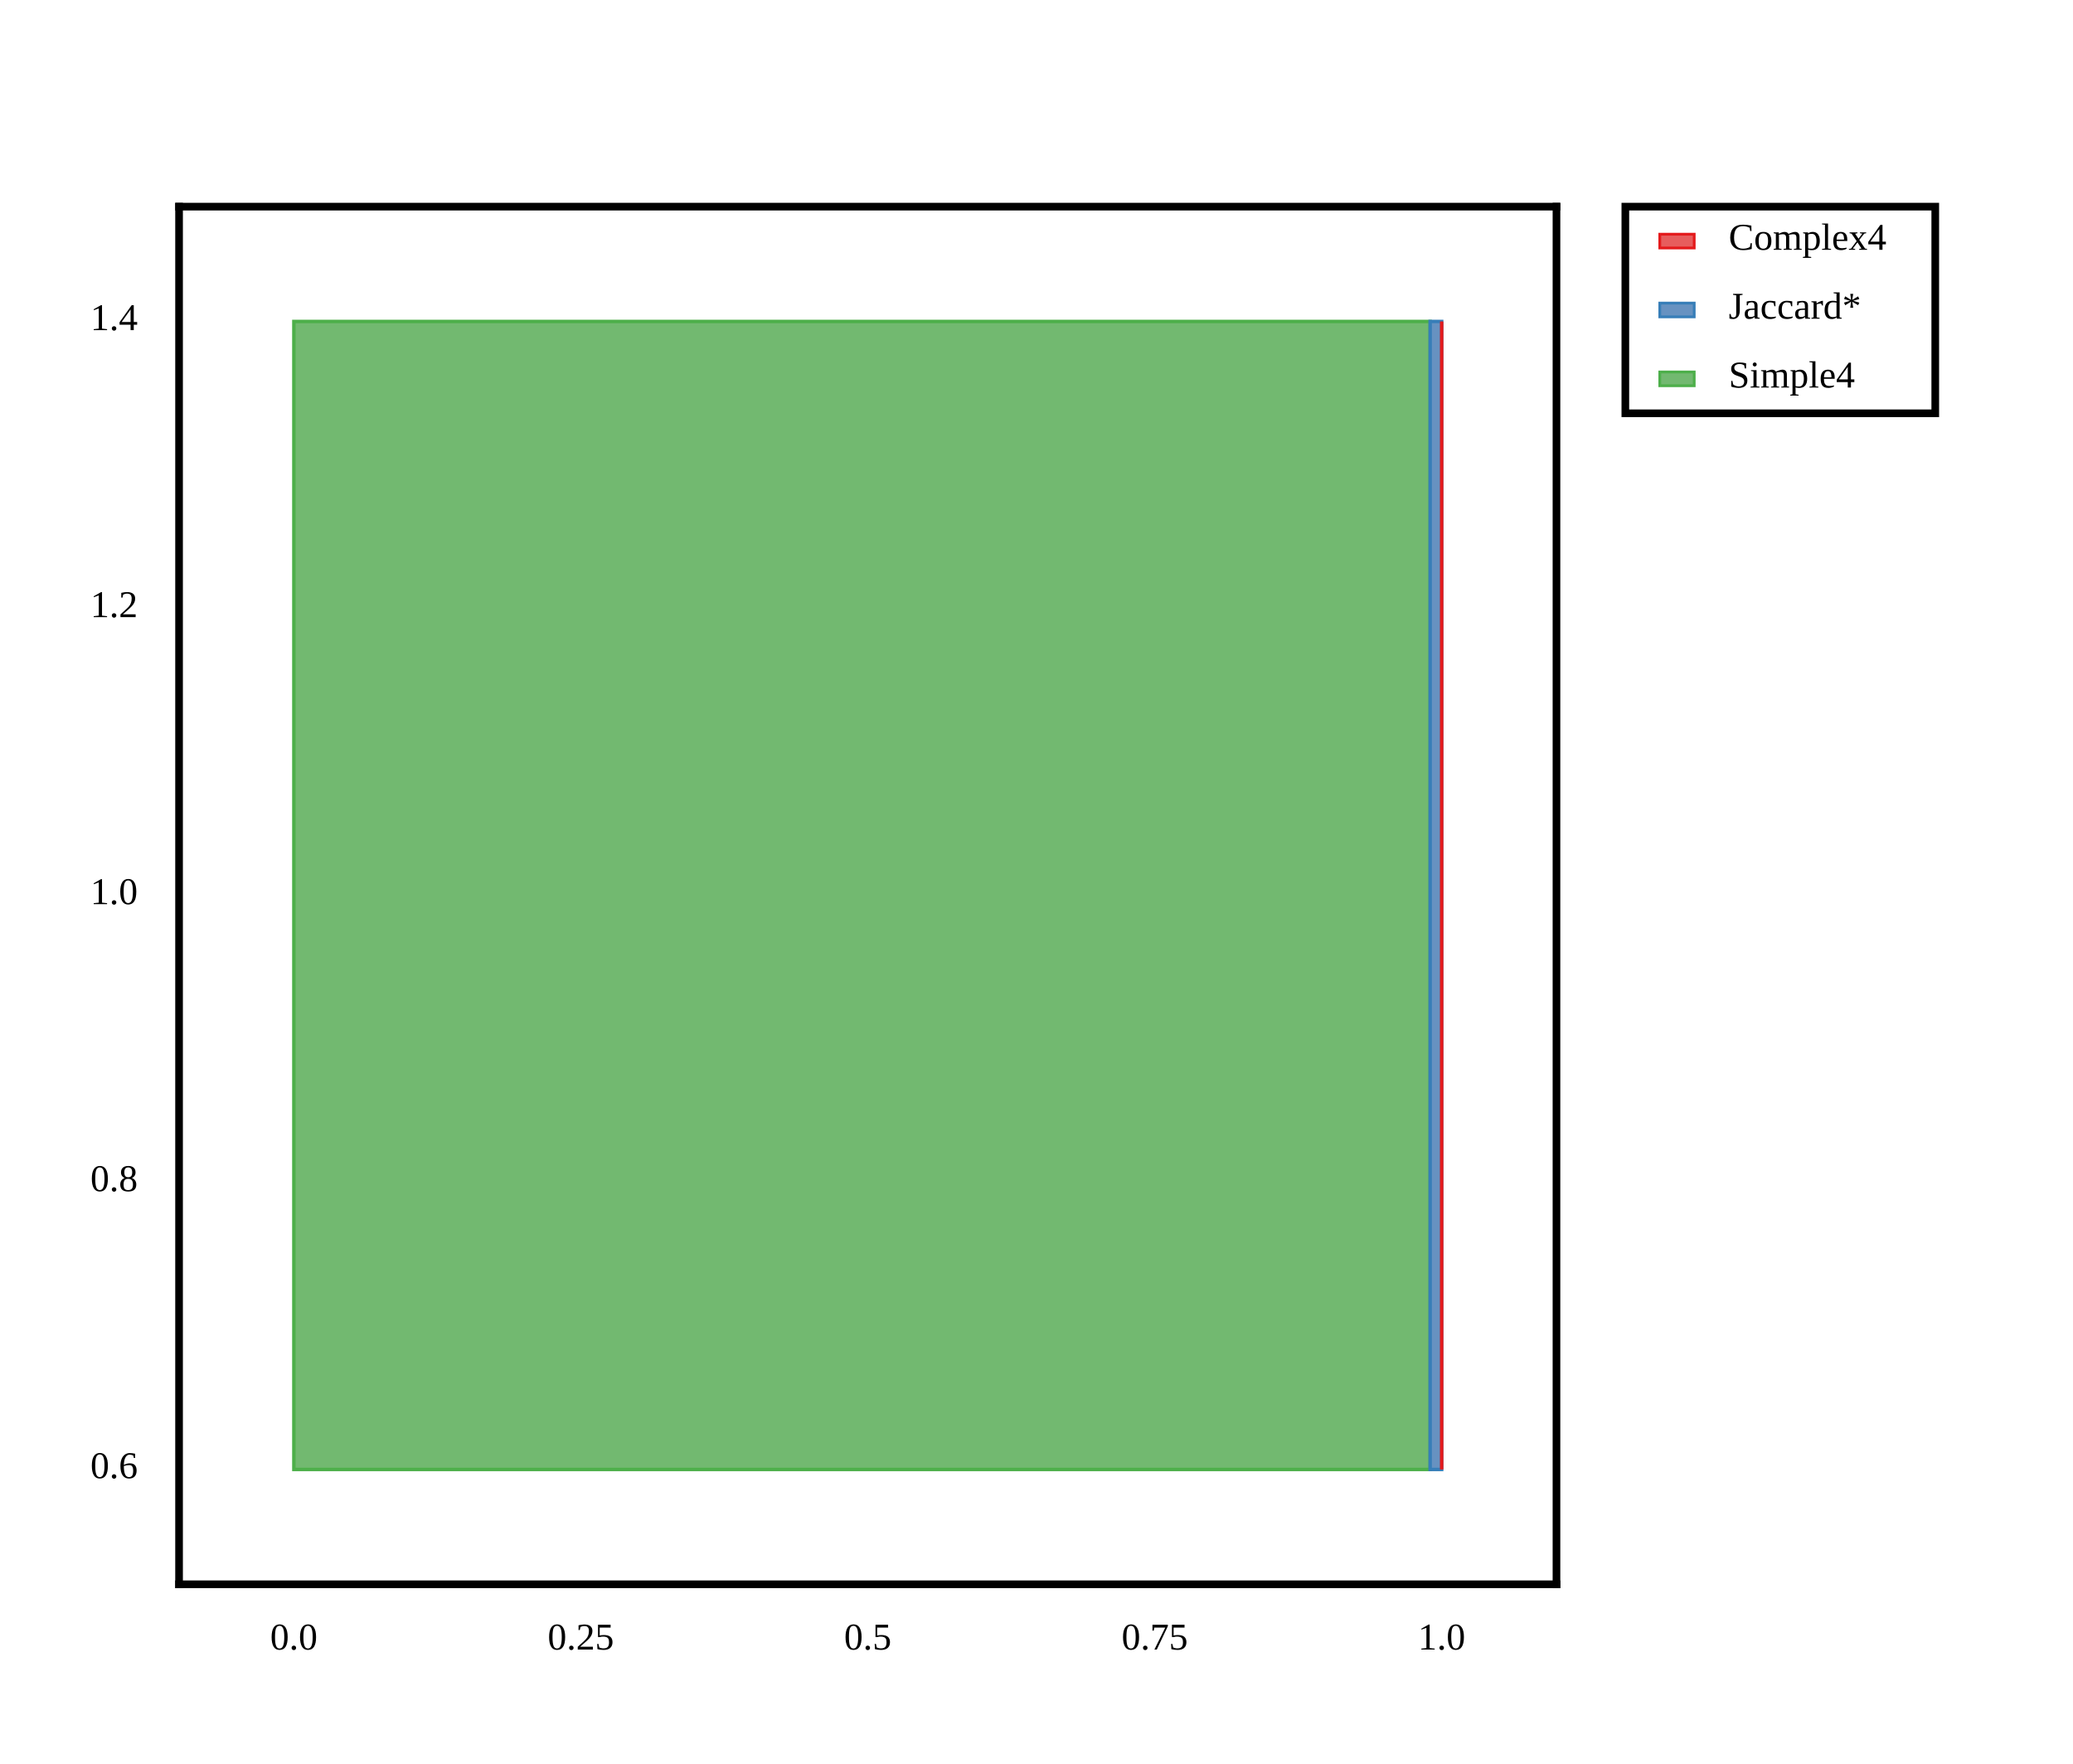
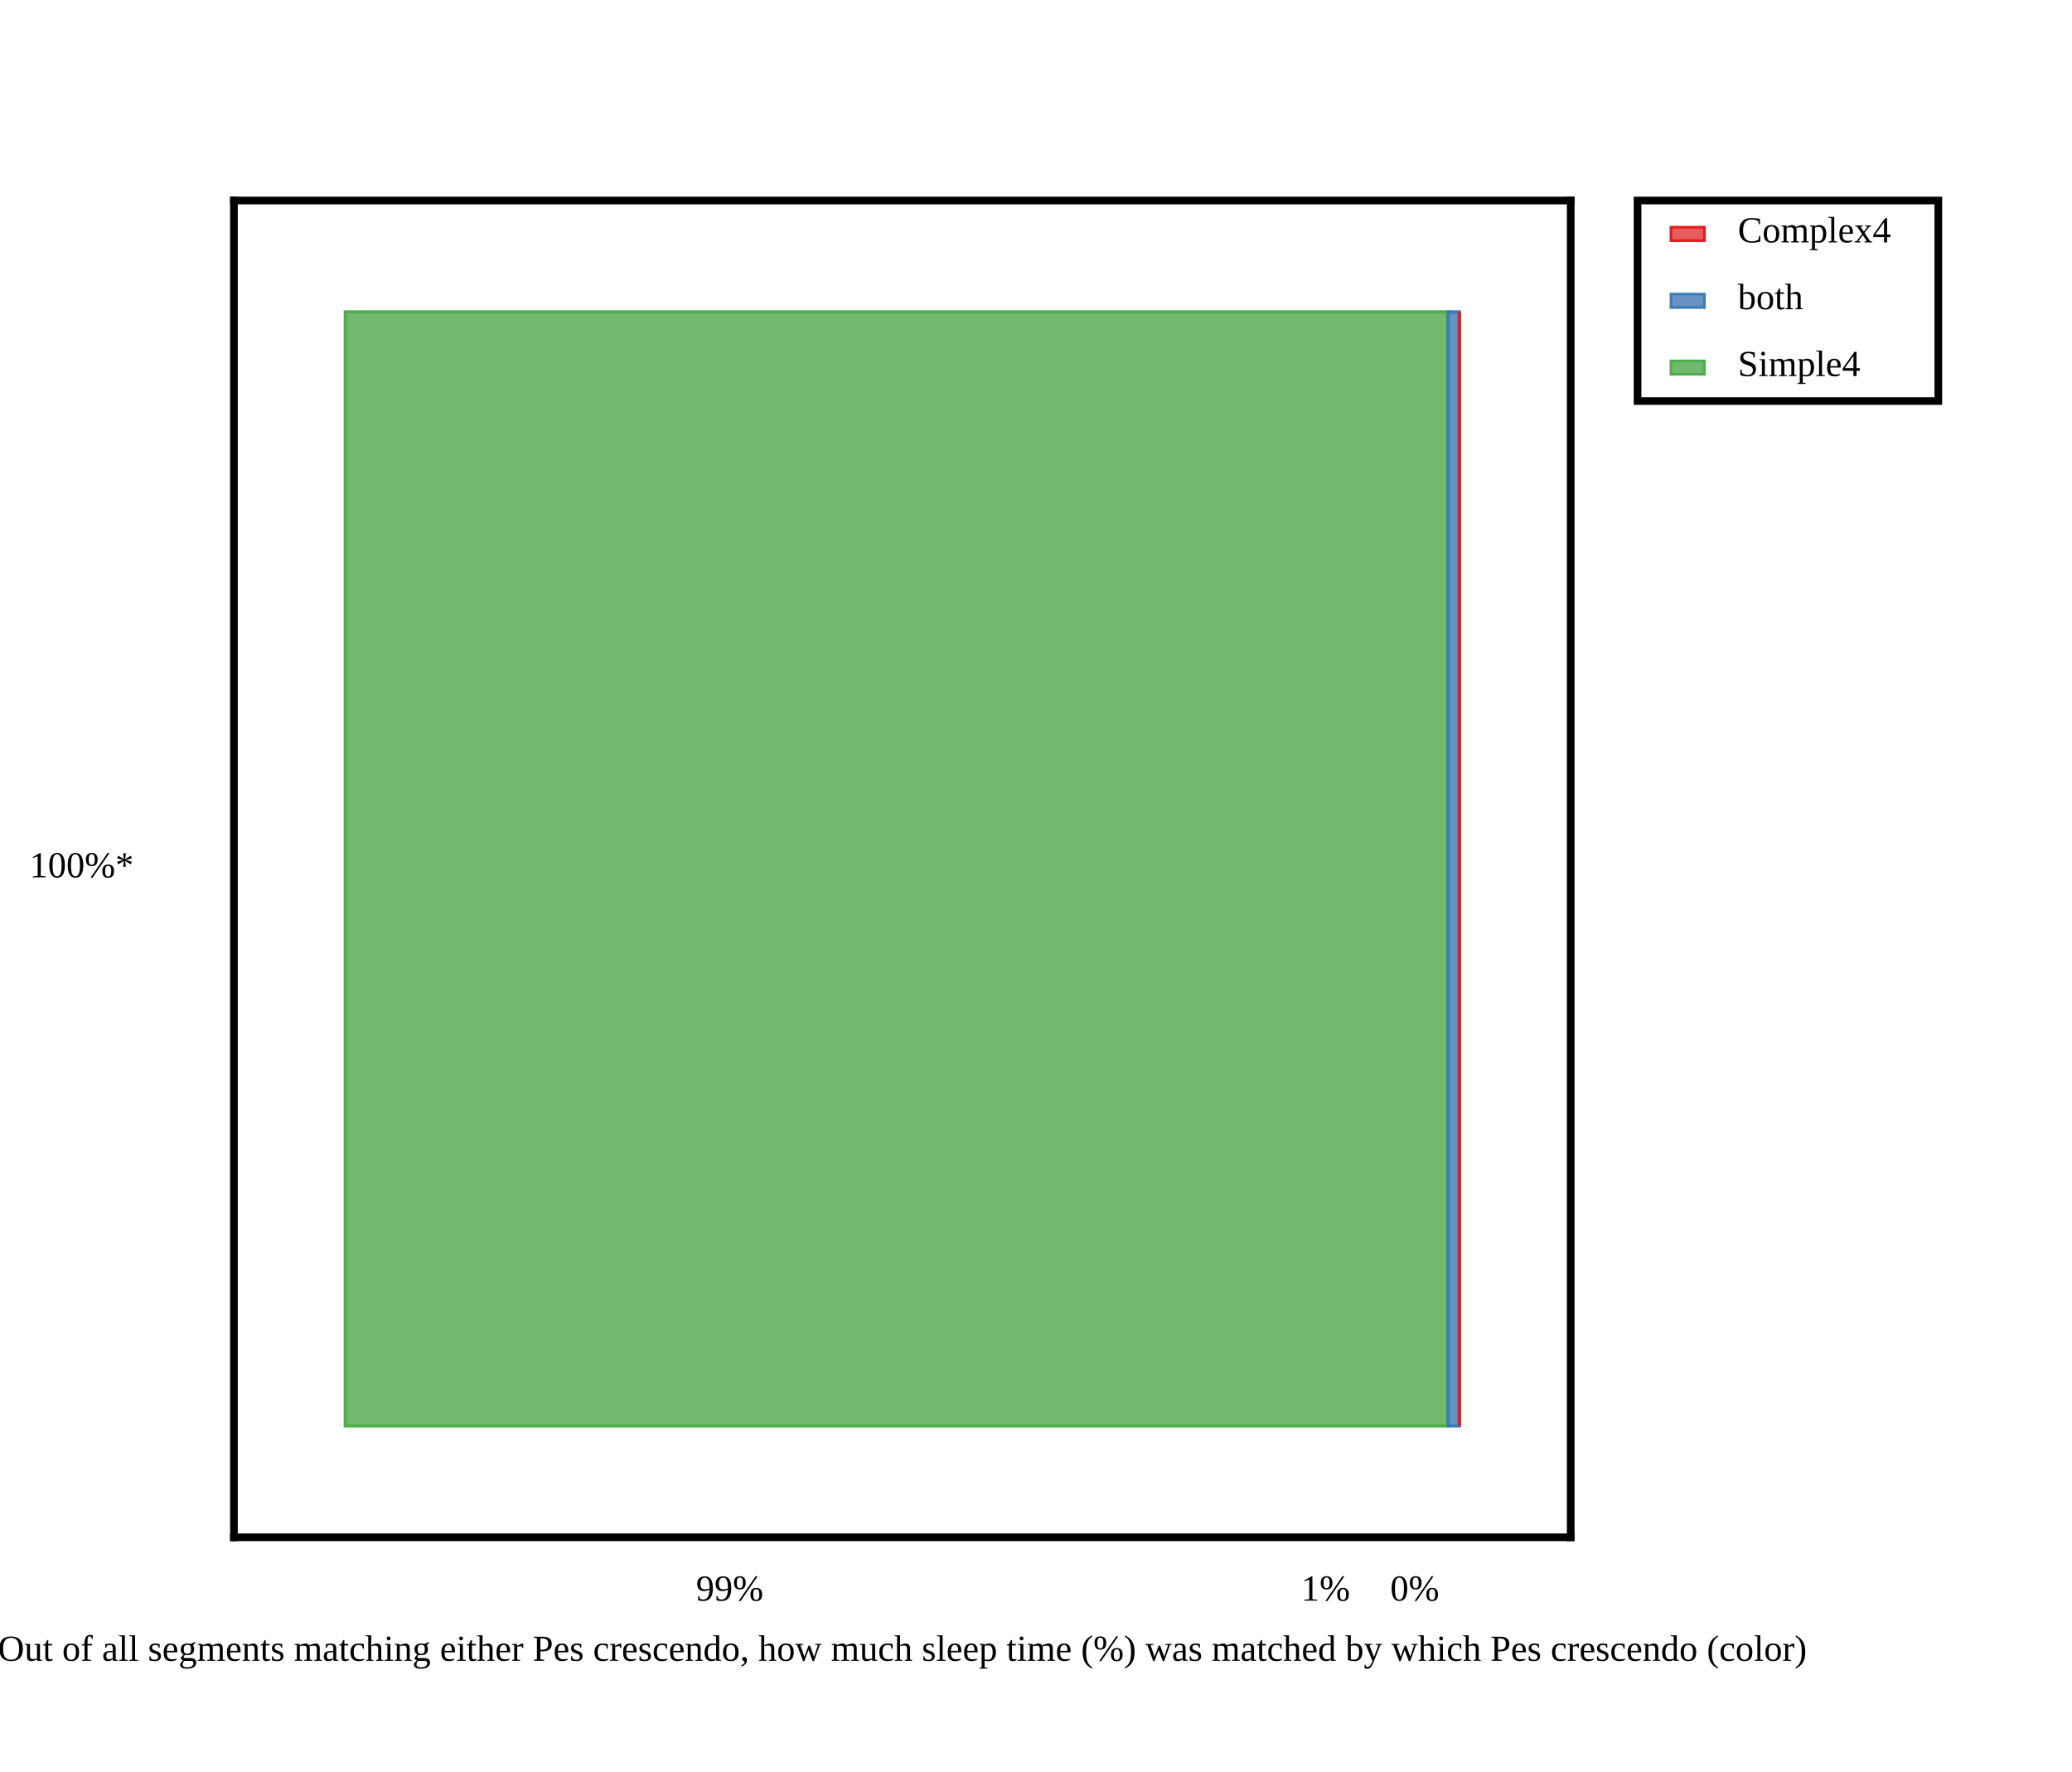
- <svg xmlns="http://www.w3.org/2000/svg" height="512" stroke-opacity="1" viewBox="0.0 0.0 602 512.0" font-size="1" width="602" stroke="rgb(0,0,0)" version="1.1">
+ <svg xmlns="http://www.w3.org/2000/svg" height="530" stroke-opacity="1" viewBox="0.0 0.0 620 530.0" font-size="1" width="620" stroke="rgb(0,0,0)" version="1.1">
  <defs />
-   <g stroke-linejoin="miter" stroke-opacity="1.0" fill-opacity="0.0" stroke="rgb(0,0,0)" stroke-width="2.221" fill="rgb(0,0,0)" stroke-linecap="square" stroke-miterlimit="10.0">
-     <path d="M 52,460 v -400 M 452,460 v -400 " />
+   <g stroke-linejoin="miter" stroke-opacity="1.0" fill-opacity="0.0" stroke="rgb(0,0,0)" stroke-width="2.293" fill="rgb(0,0,0)" stroke-linecap="square" stroke-miterlimit="10.0">
+     <path d="M 70,460 v -400 M 470,460 v -400 " />
  </g>
-   <g stroke-linejoin="miter" stroke-opacity="1.0" fill-opacity="1.0" font-size="11.0px" stroke="rgb(0,0,0)" stroke-width="2.221" fill="rgb(0,0,0)" stroke-linecap="butt" stroke-miterlimit="10.0">
-     <text dominant-baseline="middle" transform="matrix(1,0,0,1,40,93.3333)" stroke="none" text-anchor="end">1.4</text>
+   <g stroke-linejoin="miter" stroke-opacity="1.0" fill-opacity="1.0" font-size="11.0px" stroke="rgb(0,0,0)" stroke-width="2.293" fill="rgb(0,0,0)" stroke-linecap="butt" stroke-miterlimit="10.0">
+     <text dominant-baseline="middle" transform="matrix(1,0,0,1,40,260)" stroke="none" text-anchor="end">100%*</text>
  </g>
-   <g stroke-linejoin="miter" stroke-opacity="1.0" fill-opacity="1.0" font-size="11.0px" stroke="rgb(0,0,0)" stroke-width="2.221" fill="rgb(0,0,0)" stroke-linecap="butt" stroke-miterlimit="10.0">
-     <text dominant-baseline="middle" transform="matrix(1,0,0,1,40,176.6667)" stroke="none" text-anchor="end">1.2</text>
+   <g stroke-linejoin="miter" stroke-opacity="1.0" fill-opacity="0.0" stroke="rgb(0,0,0)" stroke-width="2.293" fill="rgb(0,0,0)" stroke-linecap="square" stroke-miterlimit="10.0">
+     <path d="M 70,460 h 400 M 70,60 h 400 " />
  </g>
-   <g stroke-linejoin="miter" stroke-opacity="1.0" fill-opacity="1.0" font-size="11.0px" stroke="rgb(0,0,0)" stroke-width="2.221" fill="rgb(0,0,0)" stroke-linecap="butt" stroke-miterlimit="10.0">
-     <text dominant-baseline="middle" transform="matrix(1,0,0,1,40,260)" stroke="none" text-anchor="end">1.0</text>
+   <g stroke-linejoin="miter" stroke-opacity="1.0" fill-opacity="1.0" font-size="11.0px" stroke="rgb(0,0,0)" stroke-width="2.293" fill="rgb(0,0,0)" stroke-linecap="butt" stroke-miterlimit="10.0">
+     <text dominant-baseline="text-before-edge" transform="matrix(1,0,0,1,270,490)" stroke="none" text-anchor="middle">Out of all segments matching either Pes crescendo, how much sleep time (%) was matched by which Pes crescendo (color)</text>
  </g>
-   <g stroke-linejoin="miter" stroke-opacity="1.0" fill-opacity="1.0" font-size="11.0px" stroke="rgb(0,0,0)" stroke-width="2.221" fill="rgb(0,0,0)" stroke-linecap="butt" stroke-miterlimit="10.0">
-     <text dominant-baseline="middle" transform="matrix(1,0,0,1,40,343.3333)" stroke="none" text-anchor="end">0.8</text>
+   <g stroke-linejoin="miter" stroke-opacity="1.0" fill-opacity="1.0" font-size="11.0px" stroke="rgb(0,0,0)" stroke-width="2.293" fill="rgb(0,0,0)" stroke-linecap="butt" stroke-miterlimit="10.0">
+     <text dominant-baseline="text-before-edge" transform="matrix(1,0,0,1,423.3333,472)" stroke="none" text-anchor="middle">0%</text>
  </g>
-   <g stroke-linejoin="miter" stroke-opacity="1.0" fill-opacity="1.0" font-size="11.0px" stroke="rgb(0,0,0)" stroke-width="2.221" fill="rgb(0,0,0)" stroke-linecap="butt" stroke-miterlimit="10.0">
-     <text dominant-baseline="middle" transform="matrix(1,0,0,1,40,426.6667)" stroke="none" text-anchor="end">0.6</text>
+   <g stroke-linejoin="miter" stroke-opacity="1.0" fill-opacity="1.0" font-size="11.0px" stroke="rgb(0,0,0)" stroke-width="2.293" fill="rgb(0,0,0)" stroke-linecap="butt" stroke-miterlimit="10.0">
+     <text dominant-baseline="text-before-edge" transform="matrix(1,0,0,1,396.6667,472)" stroke="none" text-anchor="middle">1%</text>
  </g>
-   <g stroke-linejoin="miter" stroke-opacity="1.0" fill-opacity="0.0" stroke="rgb(0,0,0)" stroke-width="2.221" fill="rgb(0,0,0)" stroke-linecap="square" stroke-miterlimit="10.0">
-     <path d="M 52,460 h 400 M 52,60 h 400 " />
-   </g>
-   <g stroke-linejoin="miter" stroke-opacity="1.0" fill-opacity="1.0" font-size="11.0px" stroke="rgb(0,0,0)" stroke-width="2.221" fill="rgb(0,0,0)" stroke-linecap="butt" stroke-miterlimit="10.0">
-     <text dominant-baseline="text-before-edge" transform="matrix(1,0,0,1,418.6667,472)" stroke="none" text-anchor="middle">1.0</text>
-   </g>
-   <g stroke-linejoin="miter" stroke-opacity="1.0" fill-opacity="1.0" font-size="11.0px" stroke="rgb(0,0,0)" stroke-width="2.221" fill="rgb(0,0,0)" stroke-linecap="butt" stroke-miterlimit="10.0">
-     <text dominant-baseline="text-before-edge" transform="matrix(1,0,0,1,335.3333,472)" stroke="none" text-anchor="middle">0.75</text>
-   </g>
-   <g stroke-linejoin="miter" stroke-opacity="1.0" fill-opacity="1.0" font-size="11.0px" stroke="rgb(0,0,0)" stroke-width="2.221" fill="rgb(0,0,0)" stroke-linecap="butt" stroke-miterlimit="10.0">
-     <text dominant-baseline="text-before-edge" transform="matrix(1,0,0,1,252,472)" stroke="none" text-anchor="middle">0.5</text>
-   </g>
-   <g stroke-linejoin="miter" stroke-opacity="1.0" fill-opacity="1.0" font-size="11.0px" stroke="rgb(0,0,0)" stroke-width="2.221" fill="rgb(0,0,0)" stroke-linecap="butt" stroke-miterlimit="10.0">
-     <text dominant-baseline="text-before-edge" transform="matrix(1,0,0,1,168.6667,472)" stroke="none" text-anchor="middle">0.25</text>
-   </g>
-   <g stroke-linejoin="miter" stroke-opacity="1.0" fill-opacity="1.0" font-size="11.0px" stroke="rgb(0,0,0)" stroke-width="2.221" fill="rgb(0,0,0)" stroke-linecap="butt" stroke-miterlimit="10.0">
-     <text dominant-baseline="text-before-edge" transform="matrix(1,0,0,1,85.3333,472)" stroke="none" text-anchor="middle">0.0</text>
+   <g stroke-linejoin="miter" stroke-opacity="1.0" fill-opacity="1.0" font-size="11.0px" stroke="rgb(0,0,0)" stroke-width="2.293" fill="rgb(0,0,0)" stroke-linecap="butt" stroke-miterlimit="10.0">
+     <text dominant-baseline="text-before-edge" transform="matrix(1,0,0,1,218.3442,472)" stroke="none" text-anchor="middle">99%</text>
  </g>
  <g stroke-linejoin="miter" stroke-opacity="1.0" fill-opacity="1.0" stroke="rgb(77,175,74)" stroke-width="1.0" fill="rgb(114,185,112)" stroke-linecap="butt" stroke-miterlimit="10.0">
    <defs>
      <clipPath id="SimpleComplexmyClip1">
-         <path d="M 452,460 l -0,-400 h -400 l -0,400 Z" />
+         <path d="M 470,460 l -0,-400 h -400 l -0,400 Z" />
      </clipPath>
    </defs>
    <g clip-path="url(#SimpleComplexmyClip1)">
-       <path d="M 85.333,426.667 v -333.333 h 329.978 v 333.333 Z" />
+       <path d="M 103.333,426.667 v -333.333 h 329.978 v 333.333 Z" />
    </g>
  </g>
  <g stroke-linejoin="miter" stroke-opacity="1.0" fill-opacity="1.0" stroke="rgb(55,126,184)" stroke-width="1.0" fill="rgb(103,146,193)" stroke-linecap="butt" stroke-miterlimit="10.0">
    <defs>
      <clipPath id="SimpleComplexmyClip2">
-         <path d="M 452,460 l -0,-400 h -400 l -0,400 Z" />
+         <path d="M 470,460 l -0,-400 h -400 l -0,400 Z" />
      </clipPath>
    </defs>
    <g clip-path="url(#SimpleComplexmyClip2)">
-       <path d="M 415.312,426.667 v -333.333 h 3.355 v 333.333 Z" />
+       <path d="M 433.312,426.667 v -333.333 h 3.355 v 333.333 Z" />
    </g>
  </g>
  <g stroke-linejoin="miter" stroke-opacity="1.0" fill-opacity="1.0" stroke="rgb(228,26,28)" stroke-width="1.0" fill="rgb(231,93,93)" stroke-linecap="butt" stroke-miterlimit="10.0">
    <defs>
      <clipPath id="SimpleComplexmyClip3">
-         <path d="M 452,460 l -0,-400 h -400 l -0,400 Z" />
+         <path d="M 470,460 l -0,-400 h -400 l -0,400 Z" />
      </clipPath>
    </defs>
    <g clip-path="url(#SimpleComplexmyClip3)">
-       <path d="M 418.667,426.667 v -333.333 h 0 v 333.333 Z" />
+       <path d="M 436.667,426.667 v -333.333 h 0 v 333.333 Z" />
    </g>
  </g>
-   <g stroke-linejoin="miter" stroke-opacity="1.0" fill-opacity="1.0" font-size="11.0px" stroke="rgb(0,0,0)" stroke-width="2.221" fill="rgb(0,0,0)" stroke-linecap="butt" stroke-miterlimit="10.0">
-     <text dominant-baseline="text-after-edge" transform="matrix(1,0,0,1,252,40)" stroke="none" text-anchor="middle" />
+   <g stroke-linejoin="miter" stroke-opacity="1.0" fill-opacity="1.0" font-size="11.0px" stroke="rgb(0,0,0)" stroke-width="2.293" fill="rgb(0,0,0)" stroke-linecap="butt" stroke-miterlimit="10.0">
+     <text dominant-baseline="text-after-edge" transform="matrix(1,0,0,1,270,40)" stroke="none" text-anchor="middle" />
  </g>
-   <g stroke-linejoin="miter" stroke-opacity="1.0" fill-opacity="0.0" stroke="rgb(0,0,0)" stroke-width="2.221" fill="rgb(0,0,0)" stroke-linecap="butt" stroke-miterlimit="10.0">
-     <path d="M 562,120 l -0,-60 h -90 l -0,60 Z" />
+   <g stroke-linejoin="miter" stroke-opacity="1.0" fill-opacity="0.0" stroke="rgb(0,0,0)" stroke-width="2.293" fill="rgb(0,0,0)" stroke-linecap="butt" stroke-miterlimit="10.0">
+     <path d="M 580,120 l -0,-60 h -90 l -0,60 Z" />
  </g>
-   <g stroke-linejoin="miter" stroke-opacity="1.0" fill-opacity="1.0" font-size="11.0px" stroke="rgb(0,0,0)" stroke-width="2.221" fill="rgb(0,0,0)" stroke-linecap="butt" stroke-miterlimit="10.0">
-     <text dominant-baseline="middle" transform="matrix(1,0,0,1,502,110)" stroke="none" text-anchor="start">Simple4</text>
+   <g stroke-linejoin="miter" stroke-opacity="1.0" fill-opacity="1.0" font-size="11.0px" stroke="rgb(0,0,0)" stroke-width="2.293" fill="rgb(0,0,0)" stroke-linecap="butt" stroke-miterlimit="10.0">
+     <text dominant-baseline="middle" transform="matrix(1,0,0,1,520,110)" stroke="none" text-anchor="start">Simple4</text>
  </g>
  <g stroke-linejoin="miter" stroke-opacity="1.0" fill-opacity="1.0" stroke="rgb(77,175,74)" stroke-width="0.8" fill="rgb(114,185,112)" stroke-linecap="butt" stroke-miterlimit="10.0">
-     <path d="M 482,108 l 10,0 v 4 l -10,0 Z" />
+     <path d="M 500,108 l 10,0 v 4 l -10,0 Z" />
  </g>
-   <g stroke-linejoin="miter" stroke-opacity="1.0" fill-opacity="1.0" font-size="11.0px" stroke="rgb(0,0,0)" stroke-width="2.221" fill="rgb(0,0,0)" stroke-linecap="butt" stroke-miterlimit="10.0">
-     <text dominant-baseline="middle" transform="matrix(1,0,0,1,502,90)" stroke="none" text-anchor="start">Jaccard*</text>
+   <g stroke-linejoin="miter" stroke-opacity="1.0" fill-opacity="1.0" font-size="11.0px" stroke="rgb(0,0,0)" stroke-width="2.293" fill="rgb(0,0,0)" stroke-linecap="butt" stroke-miterlimit="10.0">
+     <text dominant-baseline="middle" transform="matrix(1,0,0,1,520,90)" stroke="none" text-anchor="start">both</text>
  </g>
  <g stroke-linejoin="miter" stroke-opacity="1.0" fill-opacity="1.0" stroke="rgb(55,126,184)" stroke-width="0.8" fill="rgb(103,146,193)" stroke-linecap="butt" stroke-miterlimit="10.0">
-     <path d="M 482,88 l 10,0 v 4 l -10,0 Z" />
+     <path d="M 500,88 l 10,0 v 4 l -10,0 Z" />
  </g>
-   <g stroke-linejoin="miter" stroke-opacity="1.0" fill-opacity="1.0" font-size="11.0px" stroke="rgb(0,0,0)" stroke-width="2.221" fill="rgb(0,0,0)" stroke-linecap="butt" stroke-miterlimit="10.0">
-     <text dominant-baseline="middle" transform="matrix(1,0,0,1,502,70)" stroke="none" text-anchor="start">Complex4</text>
+   <g stroke-linejoin="miter" stroke-opacity="1.0" fill-opacity="1.0" font-size="11.0px" stroke="rgb(0,0,0)" stroke-width="2.293" fill="rgb(0,0,0)" stroke-linecap="butt" stroke-miterlimit="10.0">
+     <text dominant-baseline="middle" transform="matrix(1,0,0,1,520,70)" stroke="none" text-anchor="start">Complex4</text>
  </g>
  <g stroke-linejoin="miter" stroke-opacity="1.0" fill-opacity="1.0" stroke="rgb(228,26,28)" stroke-width="0.8" fill="rgb(231,93,93)" stroke-linecap="butt" stroke-miterlimit="10.0">
-     <path d="M 482,68 l 10,0 v 4 l -10,0 Z" />
+     <path d="M 500,68 l 10,0 v 4 l -10,0 Z" />
  </g>
</svg>
